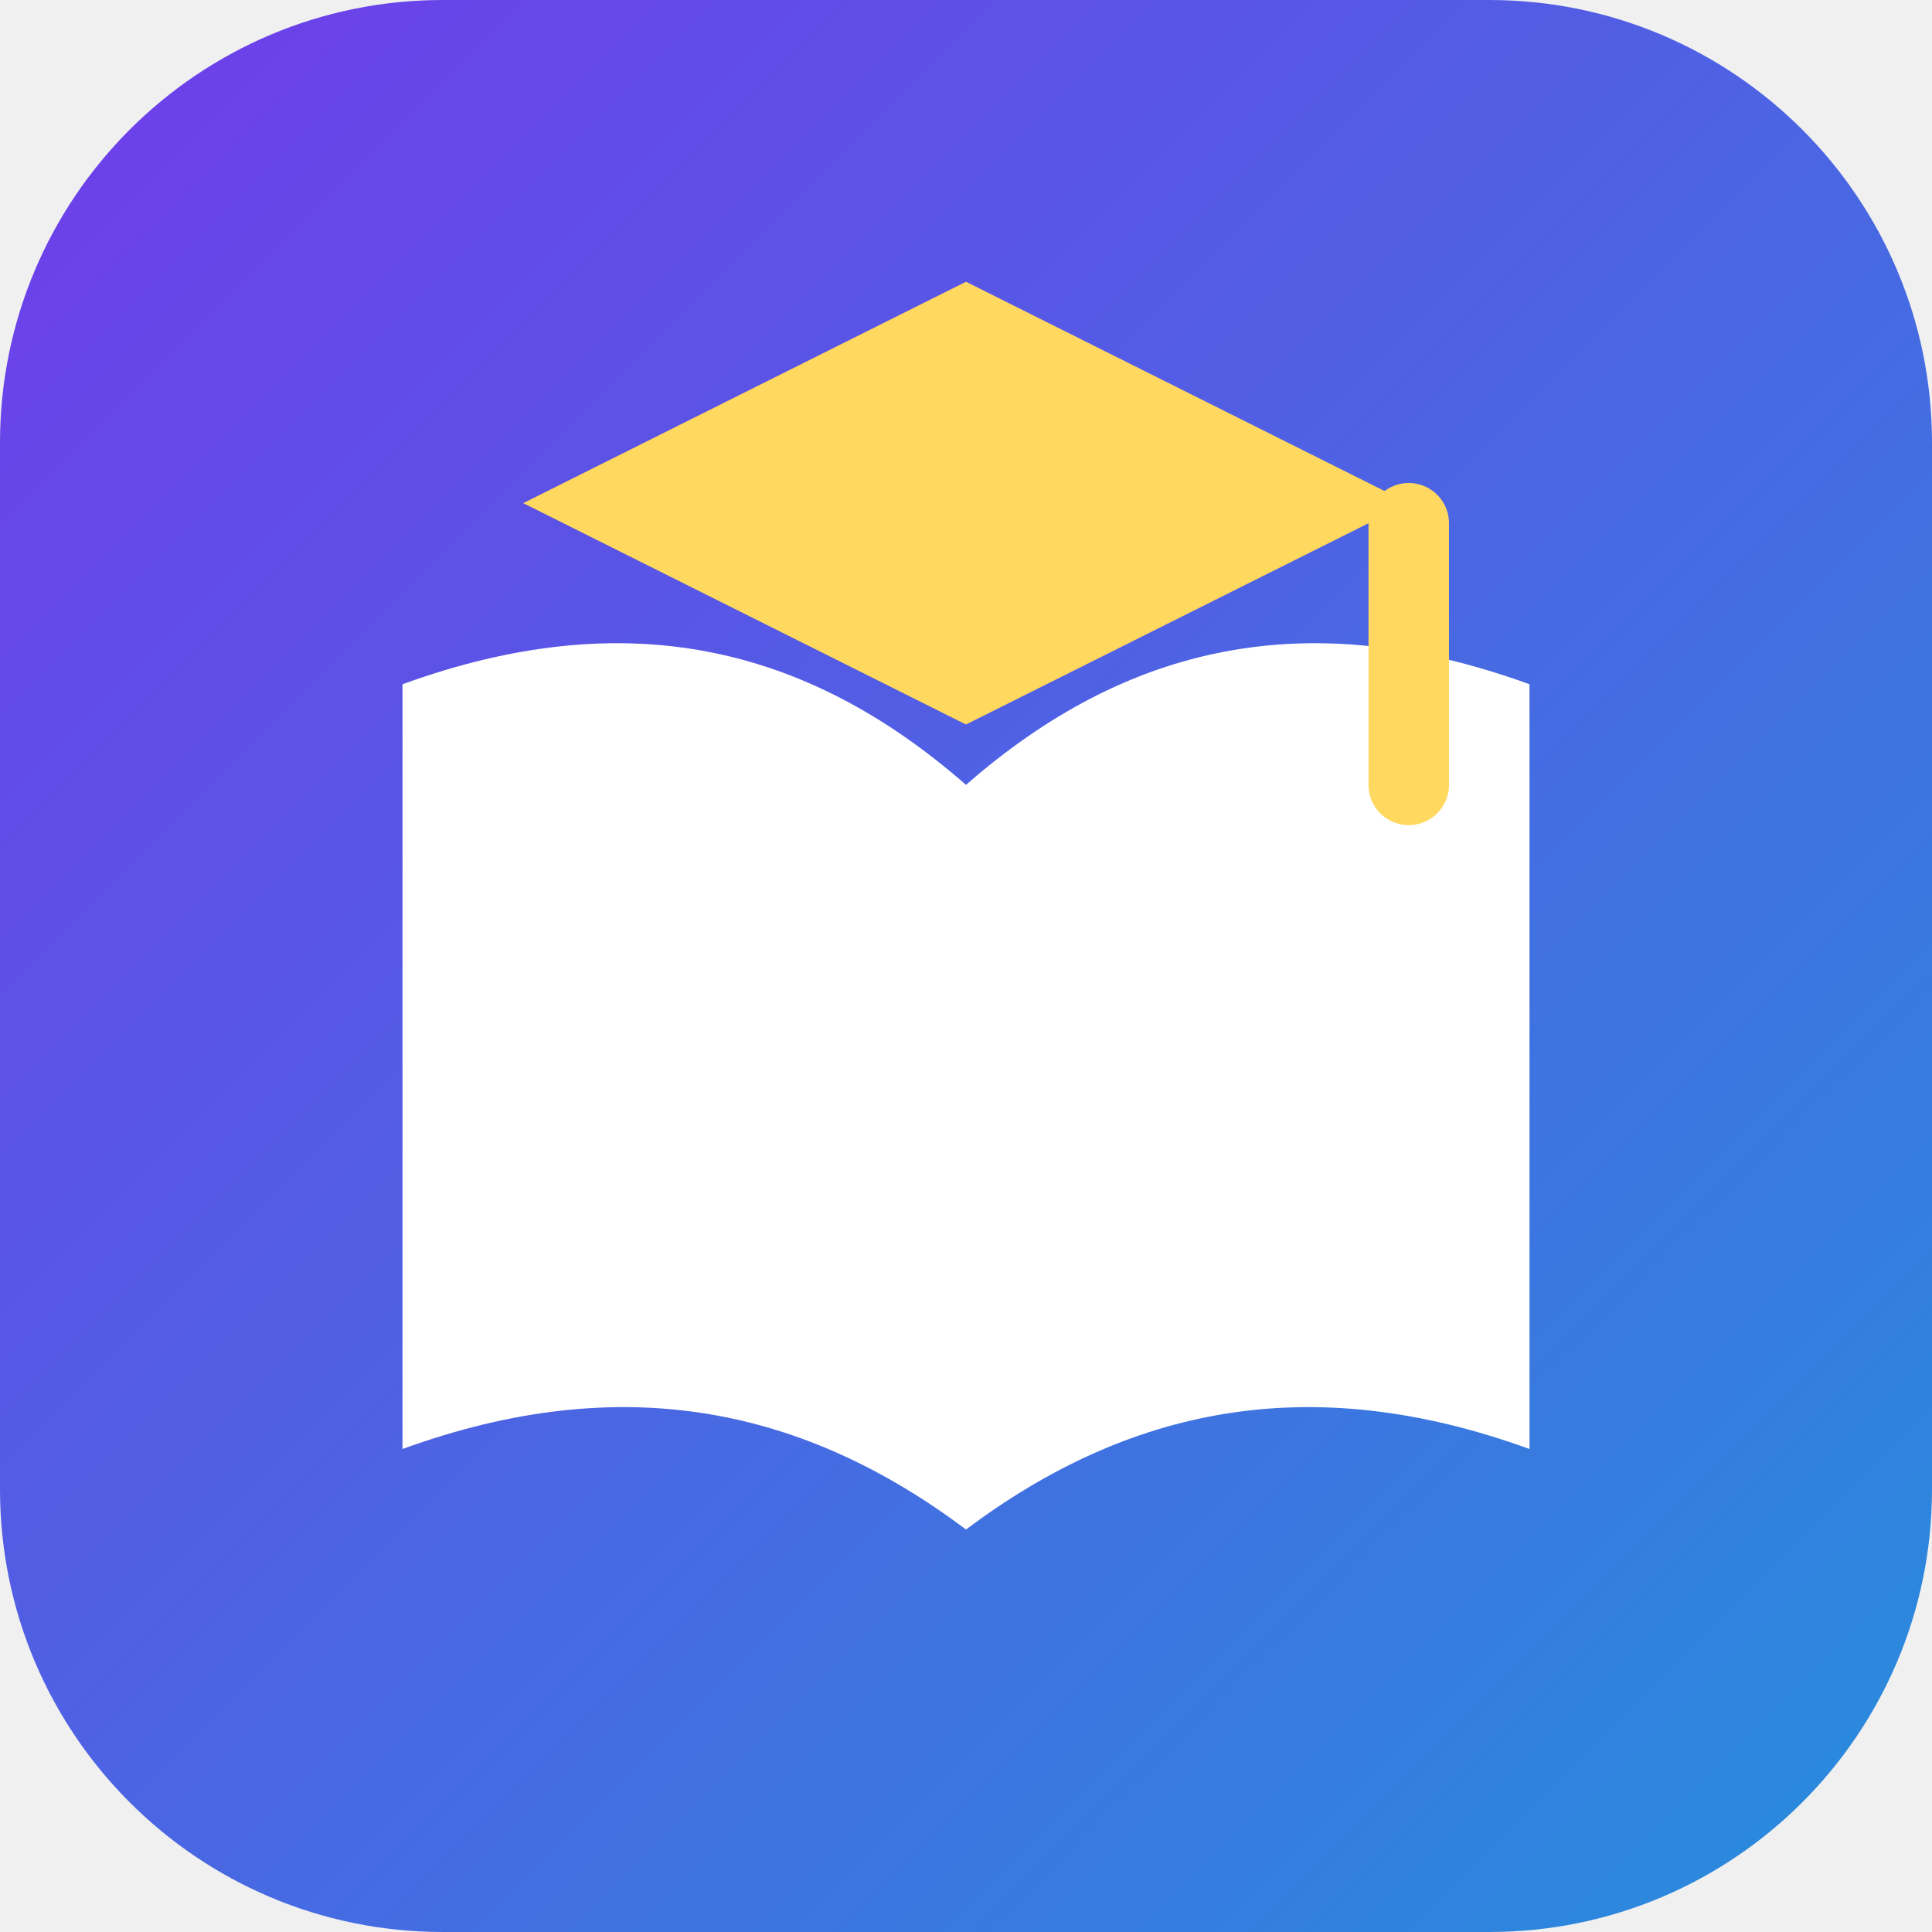
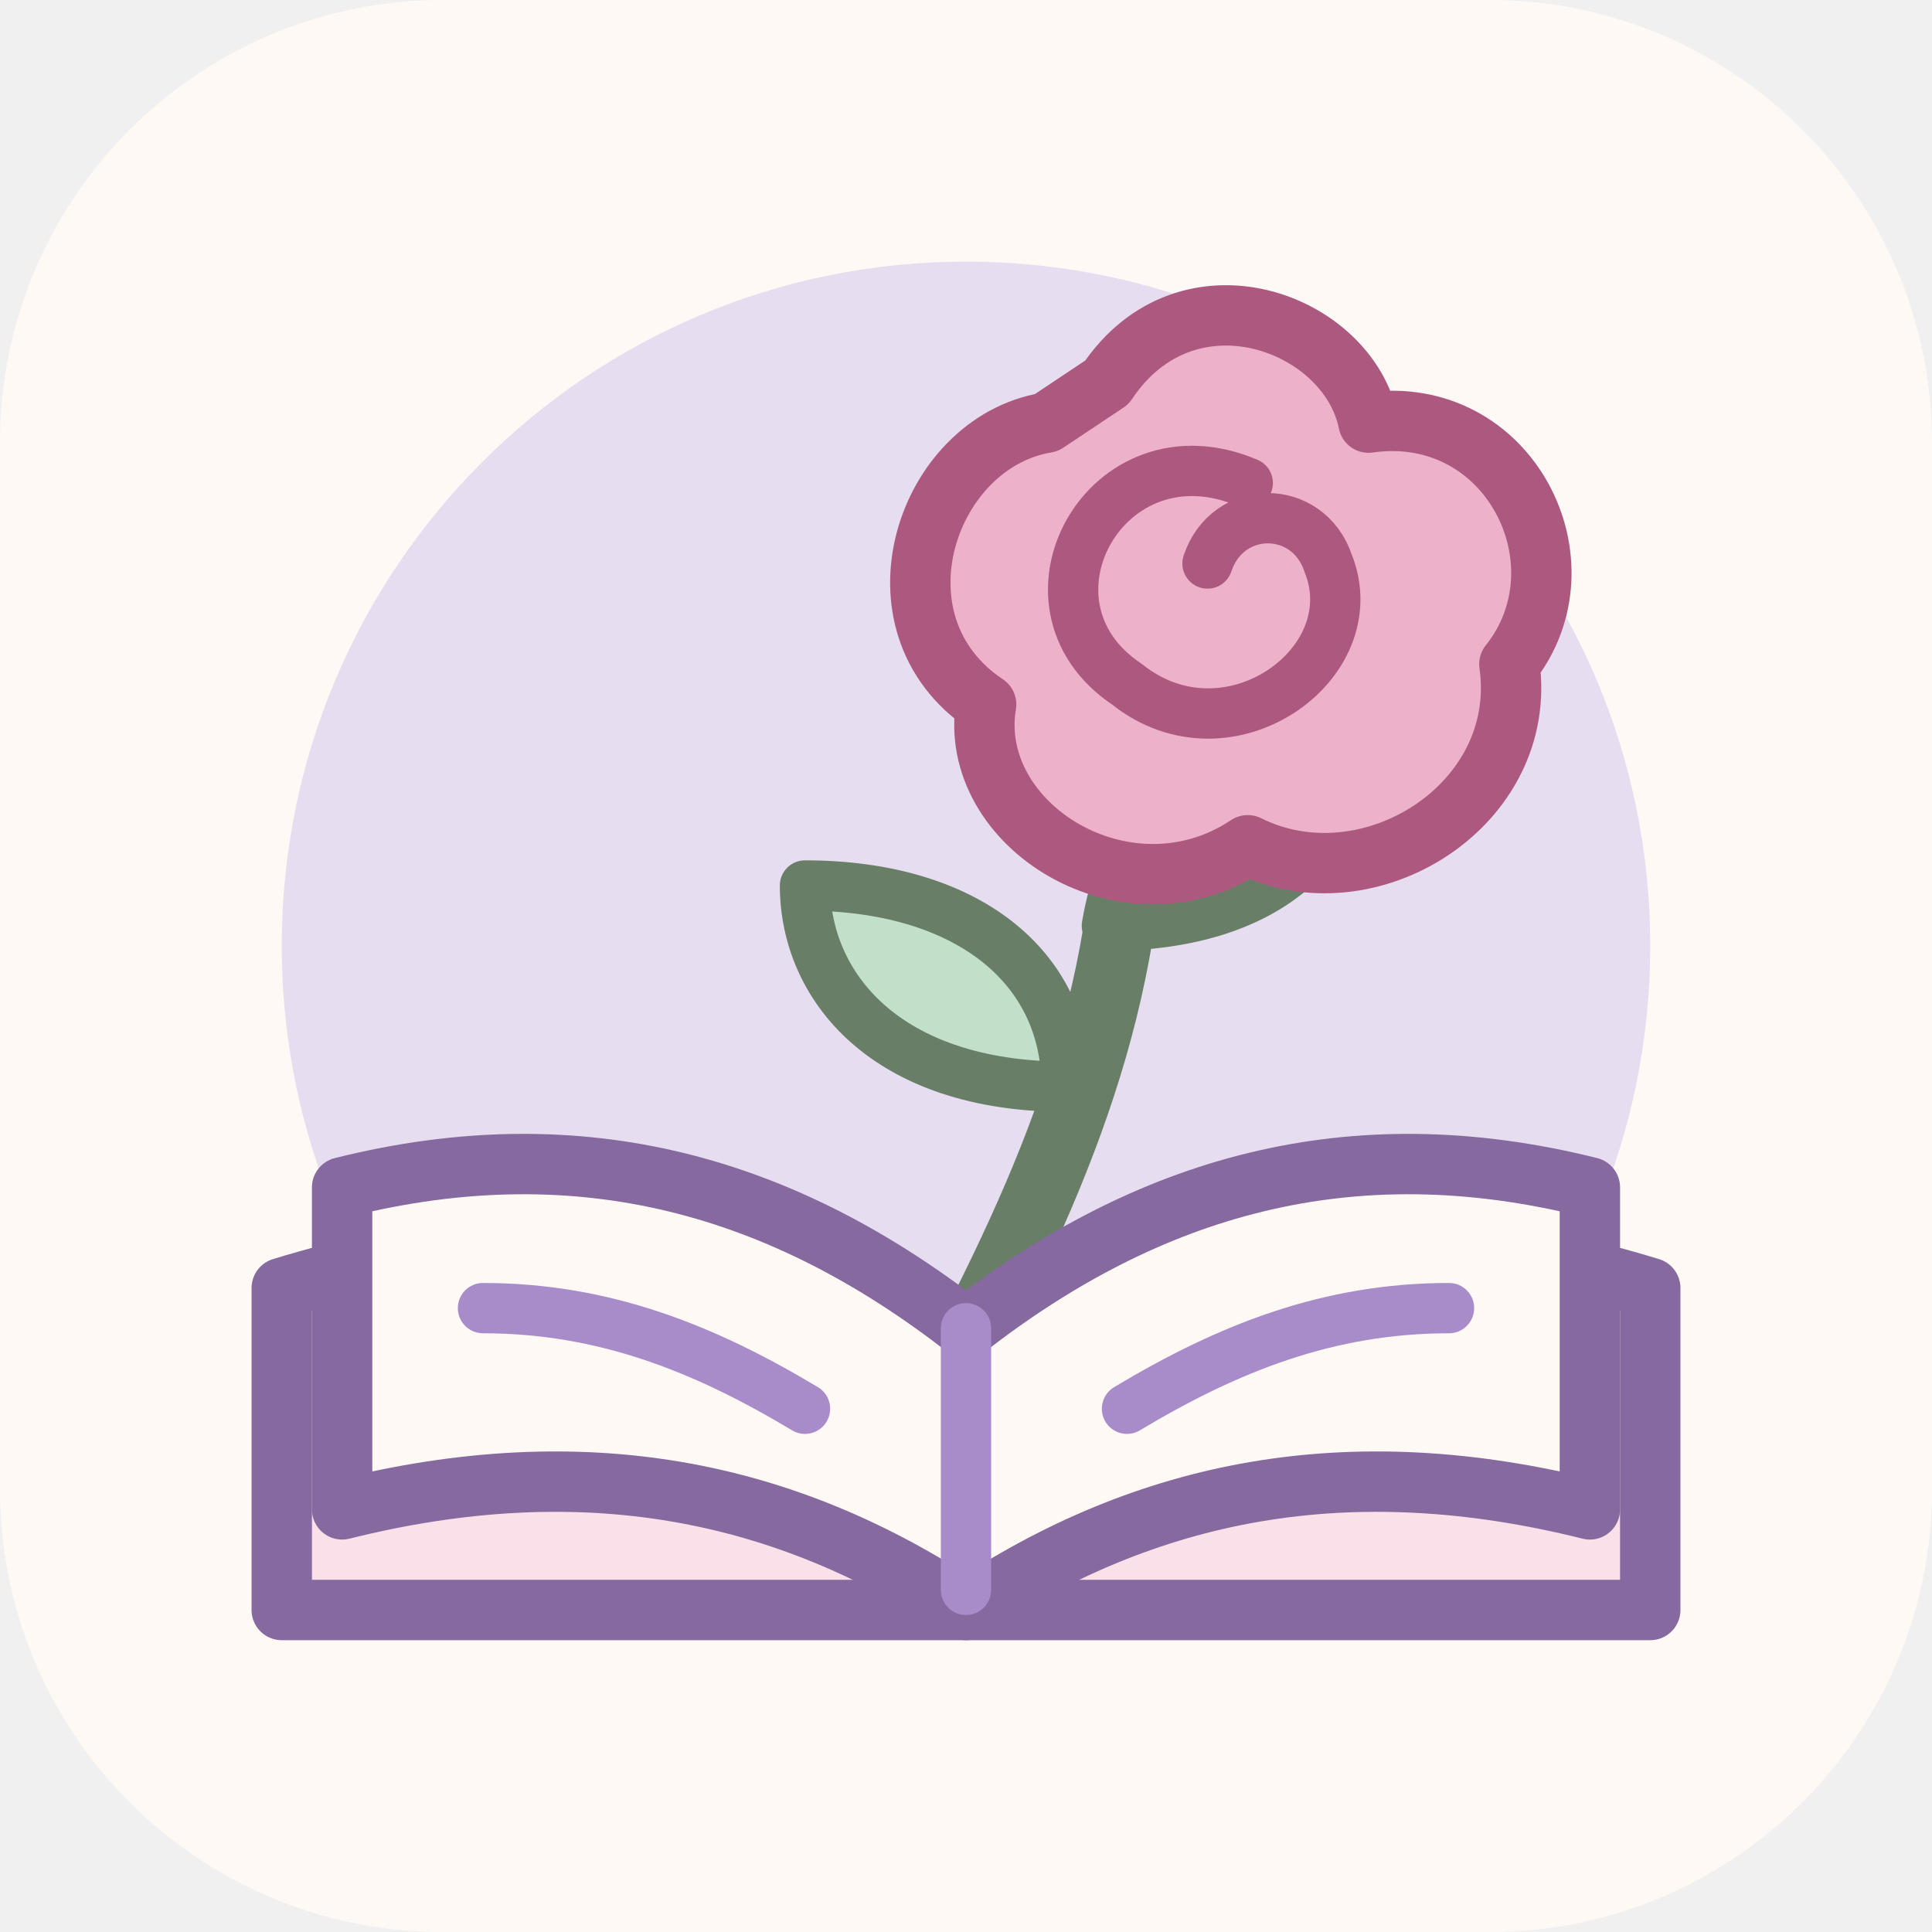
- <svg xmlns="http://www.w3.org/2000/svg" viewBox="0 0 96 96" role="img" aria-label="Cô Vy">
-   <defs>
-     <linearGradient id="brand" x1="0" y1="0" x2="1" y2="1">
-       <stop offset="0" stop-color="#713bea" />
-       <stop offset="1" stop-color="#268edc" />
-     </linearGradient>
-   </defs>
-   <rect width="96" height="96" rx="22" fill="url(#brand)" />
-   <path d="M20 34c11-4 20-2 28 5v37c-8-6-17-8-28-4V34Zm56 0c-11-4-20-2-28 5v37c8-6 17-8 28-4V34Z" fill="#fff" />
-   <path d="m26 25 22-11 22 11-22 11-22-11Z" fill="#ffd85f" />
-   <path d="M70 26v13" fill="none" stroke="#ffd85f" stroke-width="4" stroke-linecap="round" />
+ <svg xmlns="http://www.w3.org/2000/svg" viewBox="0 0 96 96" role="img" aria-label="Cô Vy — sách mở và hoa hồng">
+   <rect width="96" height="96" rx="22" fill="#fff9f5" />
+   <circle cx="48" cy="47" r="34" fill="#e7ddf0" />
+   <g stroke-linecap="round" stroke-linejoin="round">
+     <path d="M49 65c5-10 8-19 7-31" fill="none" stroke="#687e67" stroke-width="3.5" />
+     <path d="M53 54c-9 0-13-5-13-10 8 0 13 4 13 10Zm2-8c8 0 12-4 12-9-7 0-11 3-12 9Z" fill="#c1dfc9" stroke="#687e67" stroke-width="2.5" />
+     <path d="M55 19c4-6 12-3 13 2 7-1 11 7 7 12 1 7-7 12-13 9-6 4-14-1-13-7-6-4-3-13 3-14Z" fill="#edb2ca" stroke="#ad597f" stroke-width="3" />
+     <path d="M62 24c-7-3-12 6-6 10 5 4 12-1 10-6-1-3-5-3-6 0" fill="none" stroke="#ad597f" stroke-width="2.5" />
+     <path d="M14 64c13-4 23-2 34 5 11-7 21-9 34-5v16H14Z" fill="#f9e0e9" stroke="#85699f" stroke-width="3" />
+     <path d="M17 59c12-3 22 0 31 7 9-7 19-10 31-7v16c-12-3-22-1-31 5-9-6-19-8-31-5Z" fill="#fff9f5" stroke="#85699f" stroke-width="3" />
+     <path d="M48 66v13M24 65c6 0 11 2 16 5m16 0c5-3 10-5 16-5" fill="none" stroke="#a88bc9" stroke-width="2.5" />
+   </g>
</svg>
